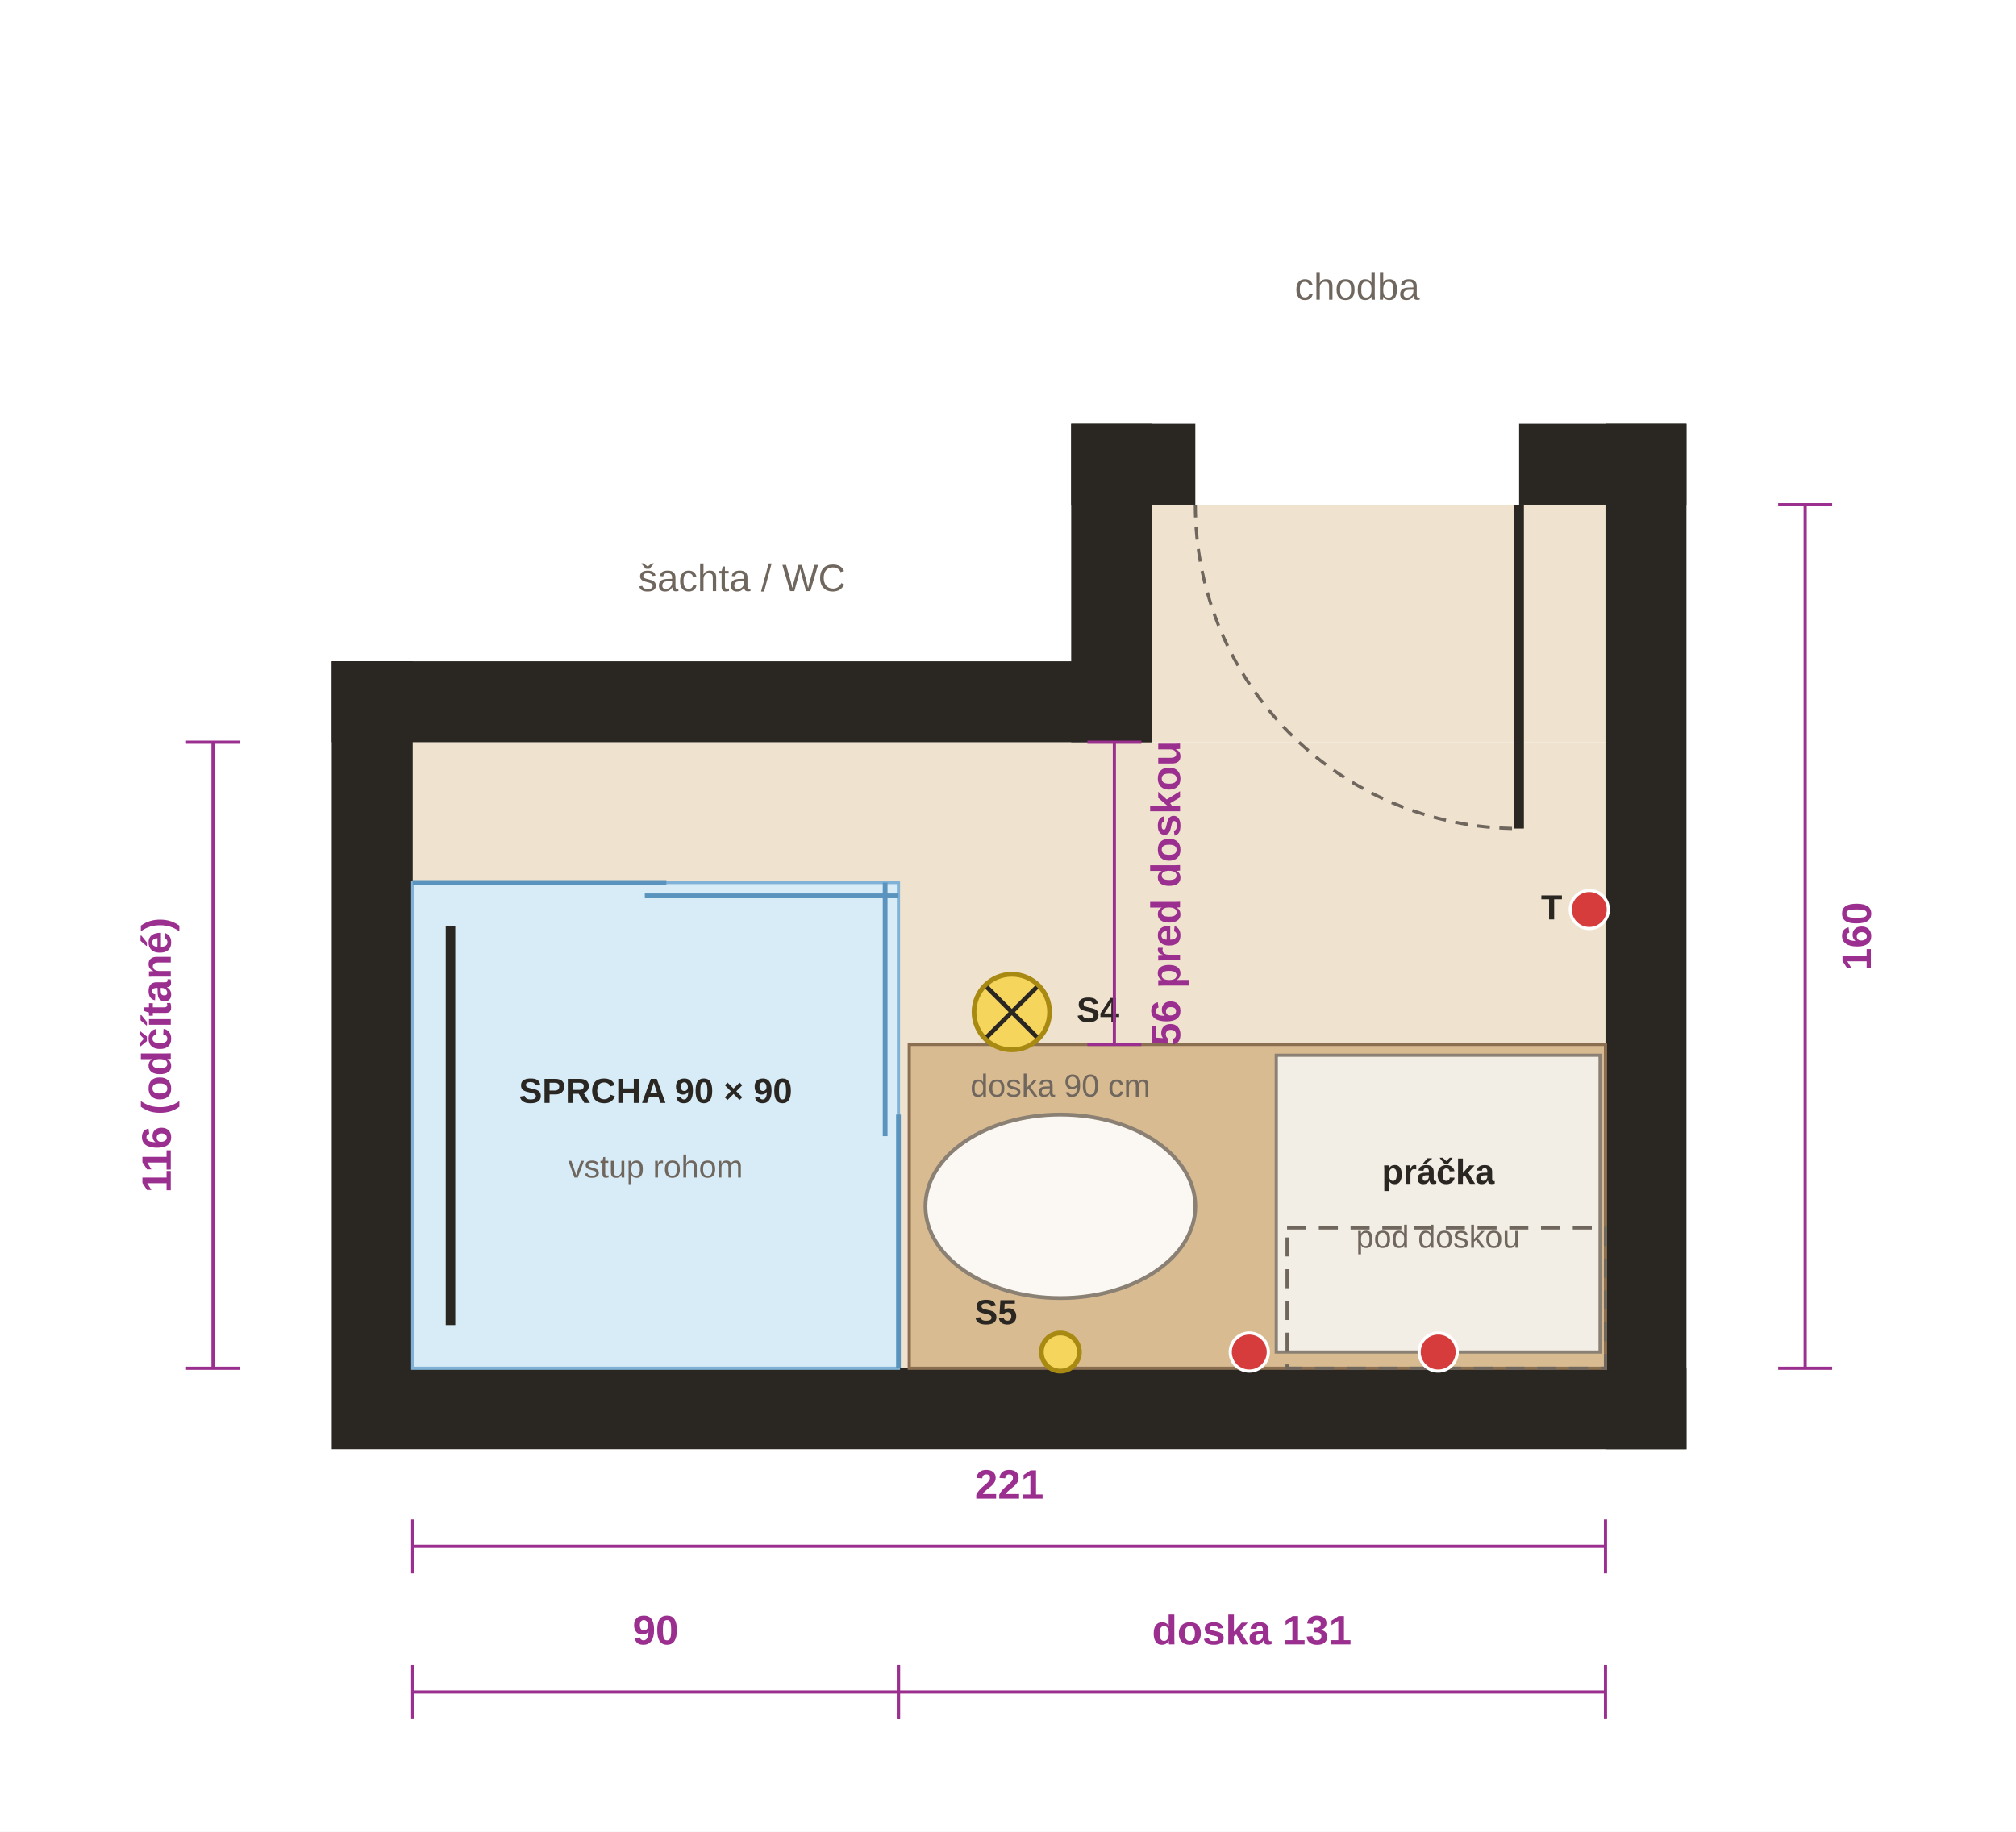
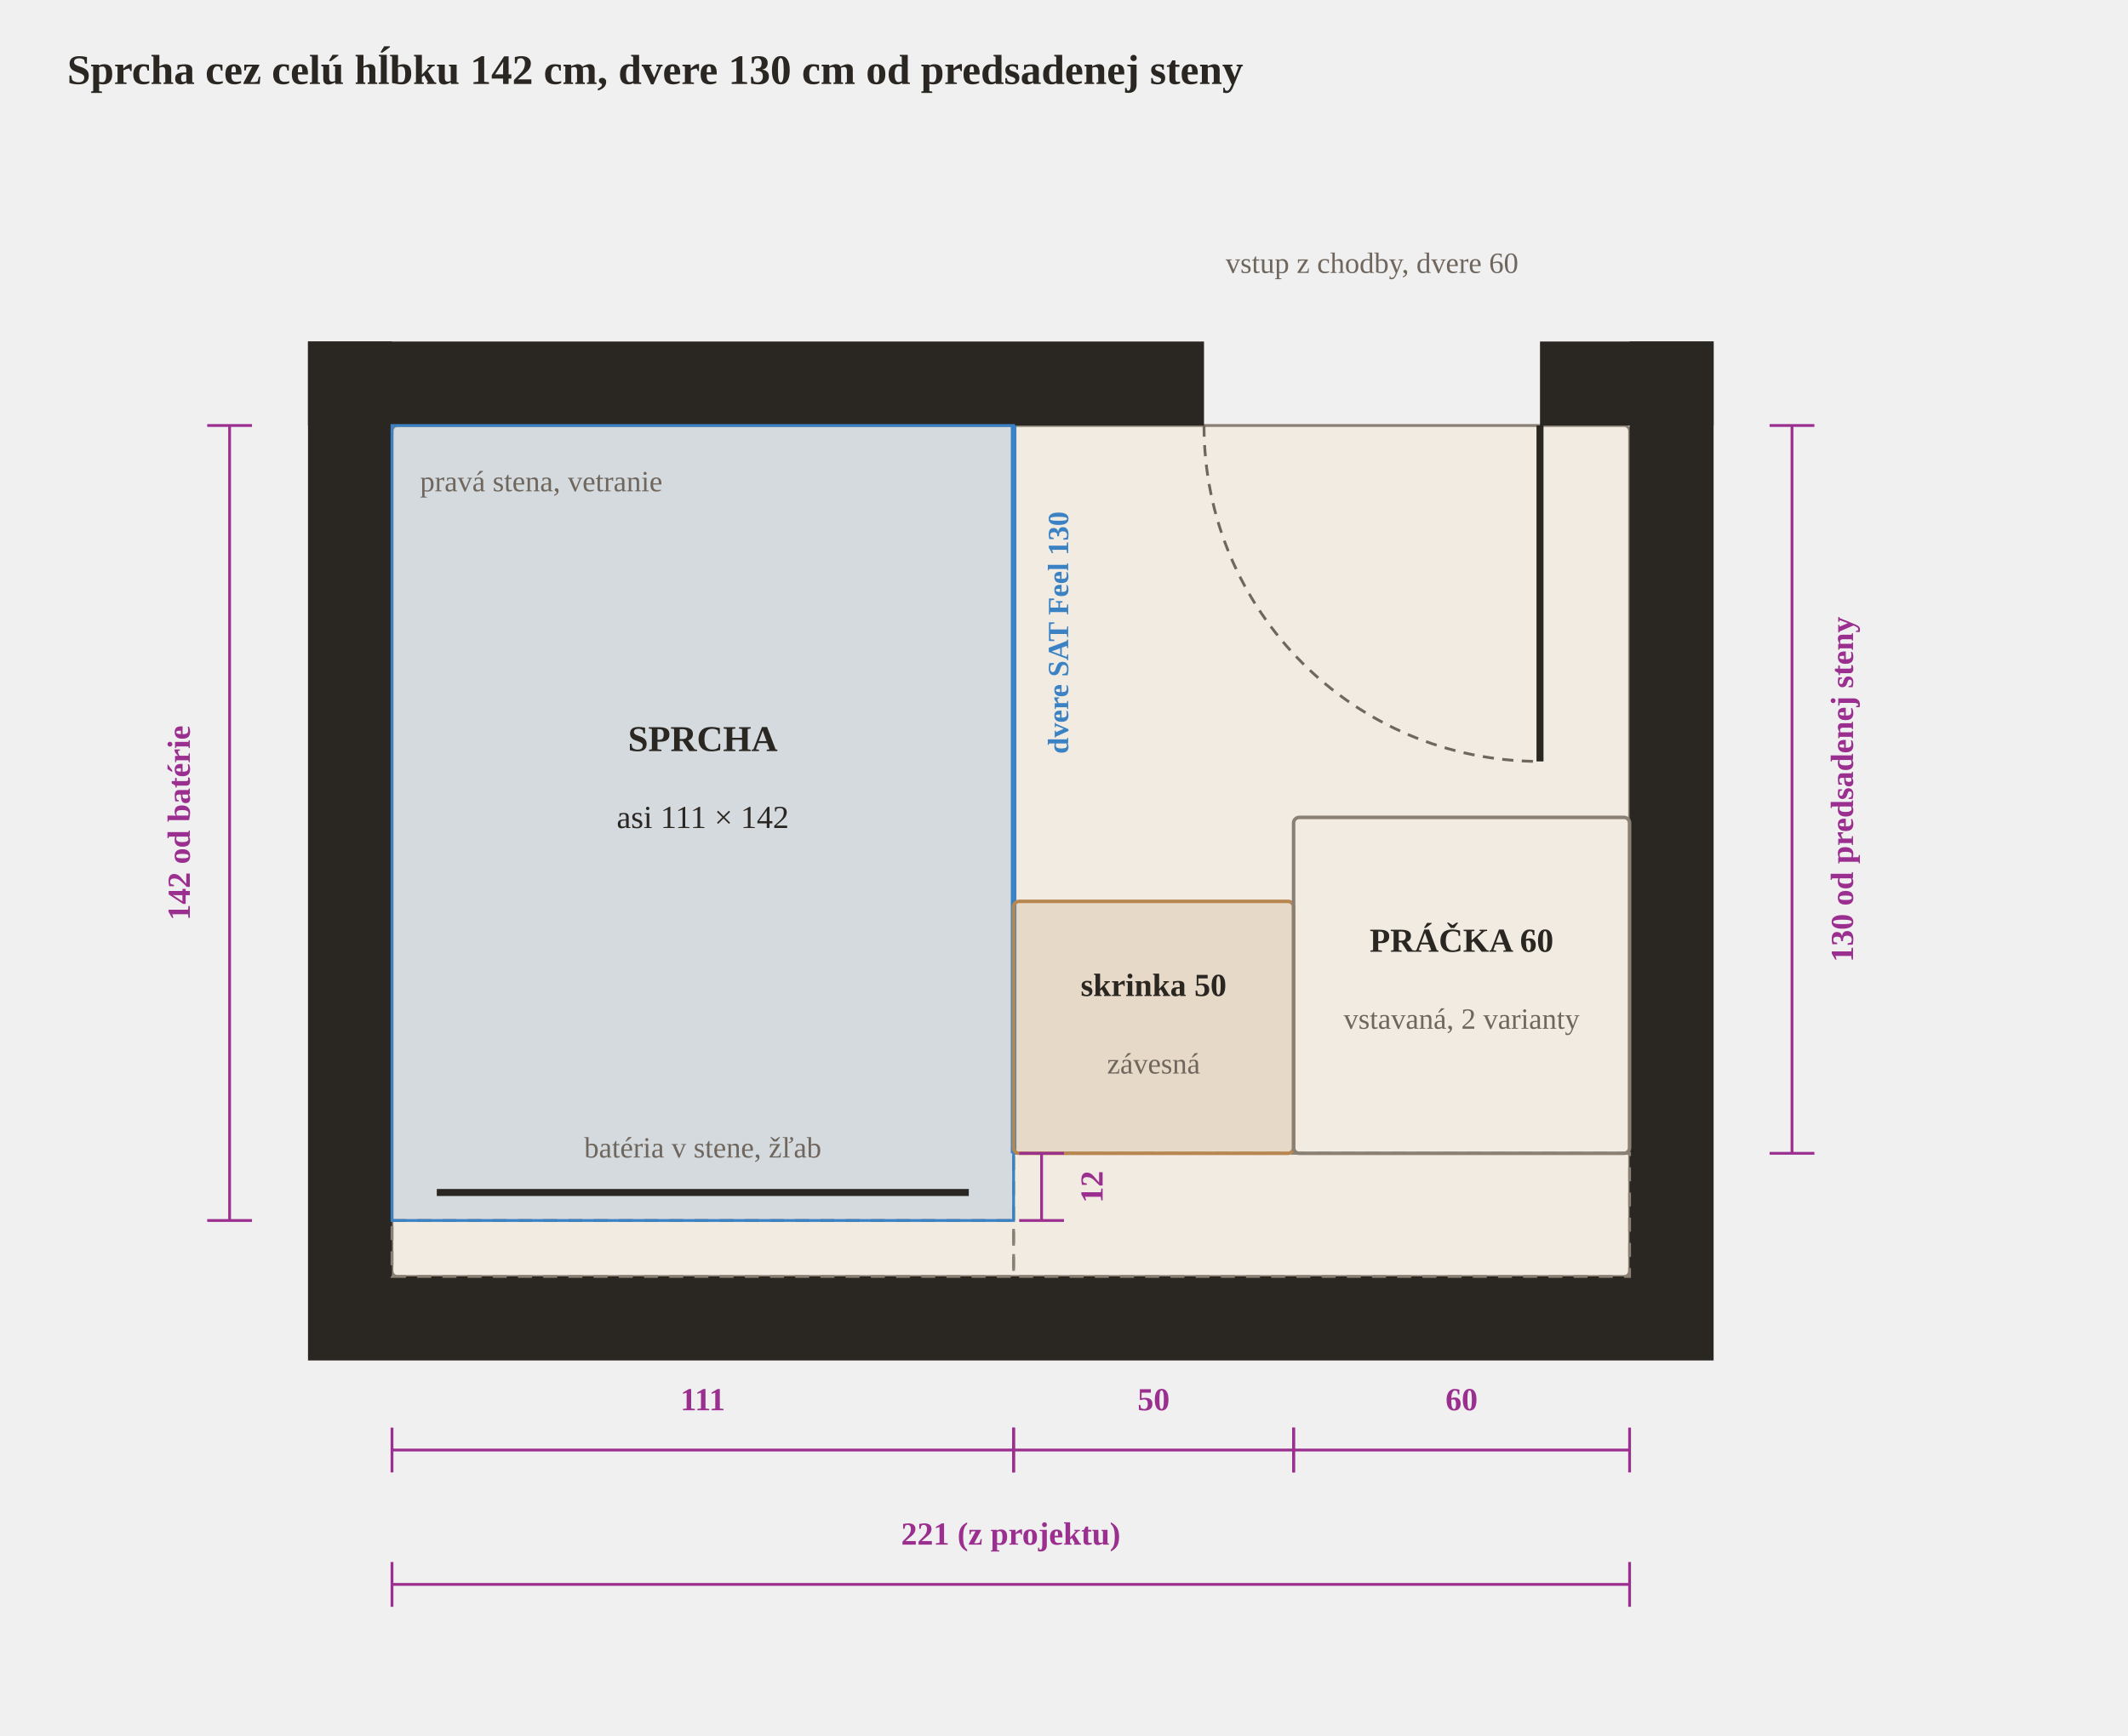
- <svg xmlns="http://www.w3.org/2000/svg" viewBox="0 0 635 577" width="635" height="577" role="img" aria-label="Pôdorys kúpeľne v mierke">
-   <defs>
-     <style>
- .floor{fill:#efe2cf}.wall{fill:#2a2622}.win{fill:#d8ecf8;stroke:#7fb2d6;stroke-width:1}.winl{stroke:#5a93bd;stroke-width:1.5}
- .door{stroke:#2a2622;stroke-width:3}.arc{fill:none;stroke:#6f665d;stroke-width:1;stroke-dasharray:4 3}
- .ward{fill:#f2ede5;stroke:#8a8073;stroke-width:1}.desk{fill:#e9dcc7;stroke:#8a8073;stroke-width:1}
- .oak{fill:#d9bb92;stroke:#8a6f50;stroke-width:1}.top{fill:#ebe3d5;stroke:#8a8073;stroke-width:1}
- .black{fill:#2a2622}.ring{fill:none;stroke:#8a8073;stroke-width:1.2}.sink{fill:#fbf8f3;stroke:#8a8073;stroke-width:1.2}
- .upper{fill:none;stroke:#6f665d;stroke-width:1;stroke-dasharray:6 4}.led{stroke:#f2a516;stroke-width:3;stroke-dasharray:8 4}
- .stool{fill:#f7f3ec;stroke:#8a8073;stroke-width:1}.ceil{fill:#f6d55c;stroke:#a88a12;stroke-width:1.5}
- .x{stroke:#2a2622;stroke-width:1.4}.sock{fill:#d63c3c;stroke:#fff;stroke-width:1}.dim{stroke:#9b2f8f;stroke-width:1}
- .reach{fill:#fbe3cf;opacity:.55}.reachl{stroke:#d2650c;stroke-width:1.5;stroke-dasharray:6 4}
- text{font-family:Barlow,"Segoe UI",Arial,sans-serif}.dimt{fill:#9b2f8f;font-size:13px;font-weight:600}
- .lbl{fill:#4a433c;font-size:12px}.tiny{fill:#6f665d;font-size:10px}.big{fill:#2a2622;font-size:13px;font-weight:700}
- .code{fill:#2a2622;font-size:11px;font-weight:700}.muted{fill:#6f665d;font-size:12px}.inv{fill:#efe9e1;font-size:12px}
- </style>
-   </defs>
-   <rect width="100%" height="100%" fill="#ffffff" />
-   <rect class="floor" x="130.0" y="233.8" width="375.7" height="197.2" />
-   <rect class="floor" x="362.9" y="159.0" width="142.8" height="74.8" />
-   <rect class="wall" x="104.5" y="431.0" width="426.7" height="25.5" />
-   <rect class="wall" x="104.5" y="208.3" width="25.5" height="222.7" />
-   <rect class="wall" x="104.5" y="208.3" width="258.4" height="25.5" />
-   <rect class="wall" x="337.4" y="133.5" width="25.5" height="100.3" />
-   <rect class="wall" x="337.4" y="133.5" width="39.1" height="25.5" />
-   <rect class="wall" x="478.5" y="133.5" width="52.7" height="25.5" />
-   <rect class="wall" x="505.7" y="133.5" width="25.5" height="323.0" />
-   <text class="muted" x="233.7" y="182.8" text-anchor="middle" dominant-baseline="middle">šachta / WC</text>
-   <line class="door" x1="478.5" y1="159.0" x2="478.5" y2="261.0" />
-   <path class="arc" d="M 376.5 159.0 A 102.0 102.0 0 0 0 478.5 261.0" />
-   <text class="muted" x="427.5" y="91.0" text-anchor="middle" dominant-baseline="middle">chodba</text>
-   <rect class="win" x="130.0" y="278.0" width="153.0" height="153.0" />
-   <line class="winl" x1="130.0" y1="278.0" x2="209.9" y2="278.0" />
-   <line class="winl" x1="203.1" y1="282.2" x2="283.0" y2="282.2" />
-   <line class="winl" x1="283.0" y1="431.0" x2="283.0" y2="351.1" />
-   <line class="winl" x1="278.8" y1="357.9" x2="278.8" y2="278.0" />
-   <line class="door" x1="141.9" y1="417.4" x2="141.9" y2="291.6" />
-   <text class="code" x="206.5" y="344.3" text-anchor="middle" dominant-baseline="middle">SPRCHA 90 × 90</text>
-   <text class="tiny" x="206.5" y="368.1" text-anchor="middle" dominant-baseline="middle">vstup rohom</text>
-   <rect class="oak" x="286.4" y="329.0" width="219.3" height="102.0" />
-   <ellipse class="sink" cx="334.0" cy="380.0" rx="42.5" ry="28.9" />
-   <rect class="ward" x="402.0" y="332.4" width="102.0" height="93.5" />
-   <text class="code" x="453.0" y="369.8" text-anchor="middle" dominant-baseline="middle">práčka</text>
-   <text class="tiny" x="453.0" y="390.2" text-anchor="middle" dominant-baseline="middle">pod doskou</text>
-   <rect class="upper" x="405.4" y="386.8" width="100.3" height="44.2" />
-   <text class="tiny" x="334.0" y="342.6" text-anchor="middle" dominant-baseline="middle">doska 90 cm</text>
-   <circle class="ceil" cx="318.7" cy="318.8" r="11.9" />
-   <line class="x" x1="310.8" y1="326.7" x2="326.6" y2="310.9" />
-   <line class="x" x1="310.8" y1="310.9" x2="326.6" y2="326.7" />
-   <text class="code" x="339.1" y="318.8" text-anchor="start" dominant-baseline="middle">S4</text>
-   <circle class="ceil" cx="334.0" cy="425.9" r="6.0" />
-   <text class="code" x="320.4" y="414.0" text-anchor="end" dominant-baseline="middle">S5</text>
-   <circle class="sock" cx="393.5" cy="425.9" r="6.0" />
-   <circle class="sock" cx="453.0" cy="425.9" r="6.0" />
-   <circle class="sock" cx="500.6" cy="286.5" r="6.0" />
-   <text class="code" x="492.1" y="286.5" text-anchor="end" dominant-baseline="middle">T</text>
-   <line class="dim" x1="130.0" y1="487.1" x2="505.7" y2="487.1" />
-   <line class="dim" x1="130.0" y1="495.6" x2="130.0" y2="478.6" />
-   <line class="dim" x1="505.7" y1="495.6" x2="505.7" y2="478.6" />
-   <text class="dimt" x="317.9" y="468.4" text-anchor="middle" dominant-baseline="middle">221</text>
-   <line class="dim" x1="130.0" y1="533.0" x2="283.0" y2="533.0" />
-   <line class="dim" x1="130.0" y1="541.5" x2="130.0" y2="524.5" />
-   <line class="dim" x1="283.0" y1="541.5" x2="283.0" y2="524.5" />
-   <text class="dimt" x="206.5" y="514.3" text-anchor="middle" dominant-baseline="middle">90</text>
-   <line class="dim" x1="283.0" y1="533.0" x2="505.7" y2="533.0" />
-   <line class="dim" x1="283.0" y1="541.5" x2="283.0" y2="524.5" />
-   <line class="dim" x1="505.7" y1="541.5" x2="505.7" y2="524.5" />
-   <text class="dimt" x="394.3" y="514.3" text-anchor="middle" dominant-baseline="middle">doska 131</text>
-   <line class="dim" x1="67.1" y1="431.0" x2="67.1" y2="233.8" />
-   <line class="dim" x1="58.6" y1="431.0" x2="75.6" y2="431.0" />
-   <line class="dim" x1="58.6" y1="233.8" x2="75.6" y2="233.8" />
-   <text class="dimt" x="50.1" y="332.4" text-anchor="middle" dominant-baseline="middle" transform="rotate(-90 50.1 332.4)">116 (odčítané)</text>
-   <line class="dim" x1="568.6" y1="431.0" x2="568.6" y2="159.0" />
-   <line class="dim" x1="560.1" y1="431.0" x2="577.1" y2="431.0" />
-   <line class="dim" x1="560.1" y1="159.0" x2="577.1" y2="159.0" />
-   <text class="dimt" x="585.6" y="295.0" text-anchor="middle" dominant-baseline="middle" transform="rotate(-90 585.6 295.0)">160</text>
-   <line class="dim" x1="351.0" y1="329.0" x2="351.0" y2="233.8" />
-   <line class="dim" x1="342.5" y1="329.0" x2="359.5" y2="329.0" />
-   <line class="dim" x1="342.5" y1="233.8" x2="359.5" y2="233.8" />
-   <text class="dimt" x="368.0" y="281.4" text-anchor="middle" dominant-baseline="middle" transform="rotate(-90 368.0 281.4)">56 pred doskou</text>
+ <svg xmlns="http://www.w3.org/2000/svg" width="760" viewBox="0 0 760 620" role="img" aria-label="Sprcha cez celú hĺbku 142 cm, dvere 130 cm od predsadenej steny" font-size="11.5">
+   <text id="title" x="24" y="30" font-size="15" font-weight="600" fill="#2a2622">Sprcha cez celú hĺbku 142 cm, dvere 130 cm od predsadenej steny</text>
+   <rect x="140.0" y="152.0" width="442.0" height="304.0" rx="2" fill="#f1ebe2" stroke="#8a8073" stroke-width="1" />
+   <rect x="110.0" y="456.0" width="502.0" height="30.0" rx="0" fill="#2a2622" />
+   <rect x="110.0" y="122.0" width="30.0" height="334.0" rx="0" fill="#2a2622" />
+   <rect x="582.0" y="122.0" width="30.0" height="334.0" rx="0" fill="#2a2622" />
+   <rect x="110.0" y="122.0" width="320.0" height="30.0" rx="0" fill="#2a2622" />
+   <rect x="550.0" y="122.0" width="62.0" height="30.0" rx="0" fill="#2a2622" />
+   <rect x="140.0" y="436.0" width="222.0" height="20.0" rx="0" fill="none" stroke="#8a8073" stroke-width="1" stroke-dasharray="5 4" />
+   <rect x="362.0" y="412.0" width="220.0" height="44.0" rx="0" fill="none" stroke="#8a8073" stroke-width="1" stroke-dasharray="5 4" />
+   <rect x="140.0" y="152.0" width="222.0" height="284.0" rx="0" fill="#3b82c4" fill-opacity="0.16" stroke="#3b82c4" stroke-width="1" />
+   <line x1="156.0" y1="426.0" x2="346.0" y2="426.0" stroke="#2a2622" stroke-width="2.5" />
+   <line x1="362.0" y1="412.0" x2="362.0" y2="152.0" stroke="#3b82c4" stroke-width="2" />
+   <rect x="362.0" y="322.0" width="100.0" height="90.0" rx="2" fill="#b8864f" fill-opacity="0.18" stroke="#b8864f" stroke-width="1.25" />
+   <rect x="462.0" y="292.0" width="120.0" height="120.0" rx="2" fill="none" stroke="#8a8073" stroke-width="1.25" />
+   <line x1="550.0" y1="152.0" x2="550.0" y2="272.0" stroke="#2a2622" stroke-width="2.5" />
+   <path d="M 430.0 152.0 A 120.0 120.0 0 0 0 550.0 272.0" fill="none" stroke="#6f665d" stroke-width="1" stroke-dasharray="4 3" />
+   <text id="shower" x="251.0" y="268.3" text-anchor="middle" font-size="13" font-weight="600" fill="#2a2622">SPRCHA</text>
+   <text id="shower-w" x="251.0" y="295.8" text-anchor="middle" font-size="11.5" fill="#2a2622">asi 111 × 142</text>
+   <text id="shower-fit" x="251.0" y="413.5" text-anchor="middle" font-size="10.5" fill="#6f665d">batéria v stene, žľab</text>
+   <text id="door" x="378.0" y="229.5" text-anchor="middle" font-size="10.5" font-weight="600" fill="#3b82c4" transform="rotate(-90 378.0 226.0)">dvere SAT Feel 130</text>
+   <text id="vanity" x="412.0" y="355.8" text-anchor="middle" font-size="11.5" font-weight="600" fill="#2a2622">skrinka 50</text>
+   <text id="vanity-2" x="412.0" y="383.5" text-anchor="middle" font-size="10.5" fill="#6f665d">závesná</text>
+   <text id="washer" x="522.0" y="340.0" text-anchor="middle" font-size="12" font-weight="600" fill="#2a2622">PRÁČKA 60</text>
+   <text id="washer-2" x="522.0" y="367.5" text-anchor="middle" font-size="10.5" fill="#6f665d">vstavaná, 2 varianty</text>
+   <text id="entry" x="490.0" y="97.5" text-anchor="middle" font-size="10.5" fill="#6f665d">vstup z chodby, dvere 60</text>
+   <text id="right-wall" x="150.0" y="175.5" text-anchor="start" font-size="10.5" fill="#6f665d">pravá stena, vetranie</text>
+   <line x1="140.0" y1="518.0" x2="362.0" y2="518.0" stroke="#9b2f8f" stroke-width="1" />
+   <line x1="140.0" y1="526.0" x2="140.0" y2="510.0" stroke="#9b2f8f" stroke-width="1" />
+   <line x1="362.0" y1="526.0" x2="362.0" y2="510.0" stroke="#9b2f8f" stroke-width="1" />
+   <text id="d-sh" x="251.0" y="503.8" text-anchor="middle" font-size="11.5" font-weight="600" fill="#9b2f8f">111</text>
+   <line x1="362.0" y1="518.0" x2="462.0" y2="518.0" stroke="#9b2f8f" stroke-width="1" />
+   <line x1="362.0" y1="526.0" x2="362.0" y2="510.0" stroke="#9b2f8f" stroke-width="1" />
+   <line x1="462.0" y1="526.0" x2="462.0" y2="510.0" stroke="#9b2f8f" stroke-width="1" />
+   <text id="d-van" x="412.0" y="503.8" text-anchor="middle" font-size="11.5" font-weight="600" fill="#9b2f8f">50</text>
+   <line x1="462.0" y1="518.0" x2="582.0" y2="518.0" stroke="#9b2f8f" stroke-width="1" />
+   <line x1="462.0" y1="526.0" x2="462.0" y2="510.0" stroke="#9b2f8f" stroke-width="1" />
+   <line x1="582.0" y1="526.0" x2="582.0" y2="510.0" stroke="#9b2f8f" stroke-width="1" />
+   <text id="d-wash" x="522.0" y="503.8" text-anchor="middle" font-size="11.5" font-weight="600" fill="#9b2f8f">60</text>
+   <line x1="140.0" y1="566.0" x2="582.0" y2="566.0" stroke="#9b2f8f" stroke-width="1" />
+   <line x1="140.0" y1="574.0" x2="140.0" y2="558.0" stroke="#9b2f8f" stroke-width="1" />
+   <line x1="582.0" y1="574.0" x2="582.0" y2="558.0" stroke="#9b2f8f" stroke-width="1" />
+   <text id="d-all" x="361.0" y="551.8" text-anchor="middle" font-size="11.5" font-weight="600" fill="#9b2f8f">221 (z projektu)</text>
+   <line x1="372.0" y1="436.0" x2="372.0" y2="412.0" stroke="#9b2f8f" stroke-width="1" />
+   <line x1="364.0" y1="436.0" x2="380.0" y2="436.0" stroke="#9b2f8f" stroke-width="1" />
+   <line x1="364.0" y1="412.0" x2="380.0" y2="412.0" stroke="#9b2f8f" stroke-width="1" />
+   <text id="d-off" x="390.0" y="427.8" text-anchor="middle" font-size="11.5" font-weight="600" fill="#9b2f8f" transform="rotate(-90 390.0 424.0)">12</text>
+   <line x1="82.0" y1="436.0" x2="82.0" y2="152.0" stroke="#9b2f8f" stroke-width="1" />
+   <line x1="74.0" y1="436.0" x2="90.0" y2="436.0" stroke="#9b2f8f" stroke-width="1" />
+   <line x1="74.0" y1="152.0" x2="90.0" y2="152.0" stroke="#9b2f8f" stroke-width="1" />
+   <text id="d-142" x="64.0" y="297.8" text-anchor="middle" font-size="11.5" font-weight="600" fill="#9b2f8f" transform="rotate(-90 64.0 294.0)">142 od batérie</text>
+   <line x1="640.0" y1="412.0" x2="640.0" y2="152.0" stroke="#9b2f8f" stroke-width="1" />
+   <line x1="632.0" y1="412.0" x2="648.0" y2="412.0" stroke="#9b2f8f" stroke-width="1" />
+   <line x1="632.0" y1="152.0" x2="648.0" y2="152.0" stroke="#9b2f8f" stroke-width="1" />
+   <text id="d-130" x="658.0" y="285.8" text-anchor="middle" font-size="11.5" font-weight="600" fill="#9b2f8f" transform="rotate(-90 658.0 282.0)">130 od predsadenej steny</text>
</svg>
